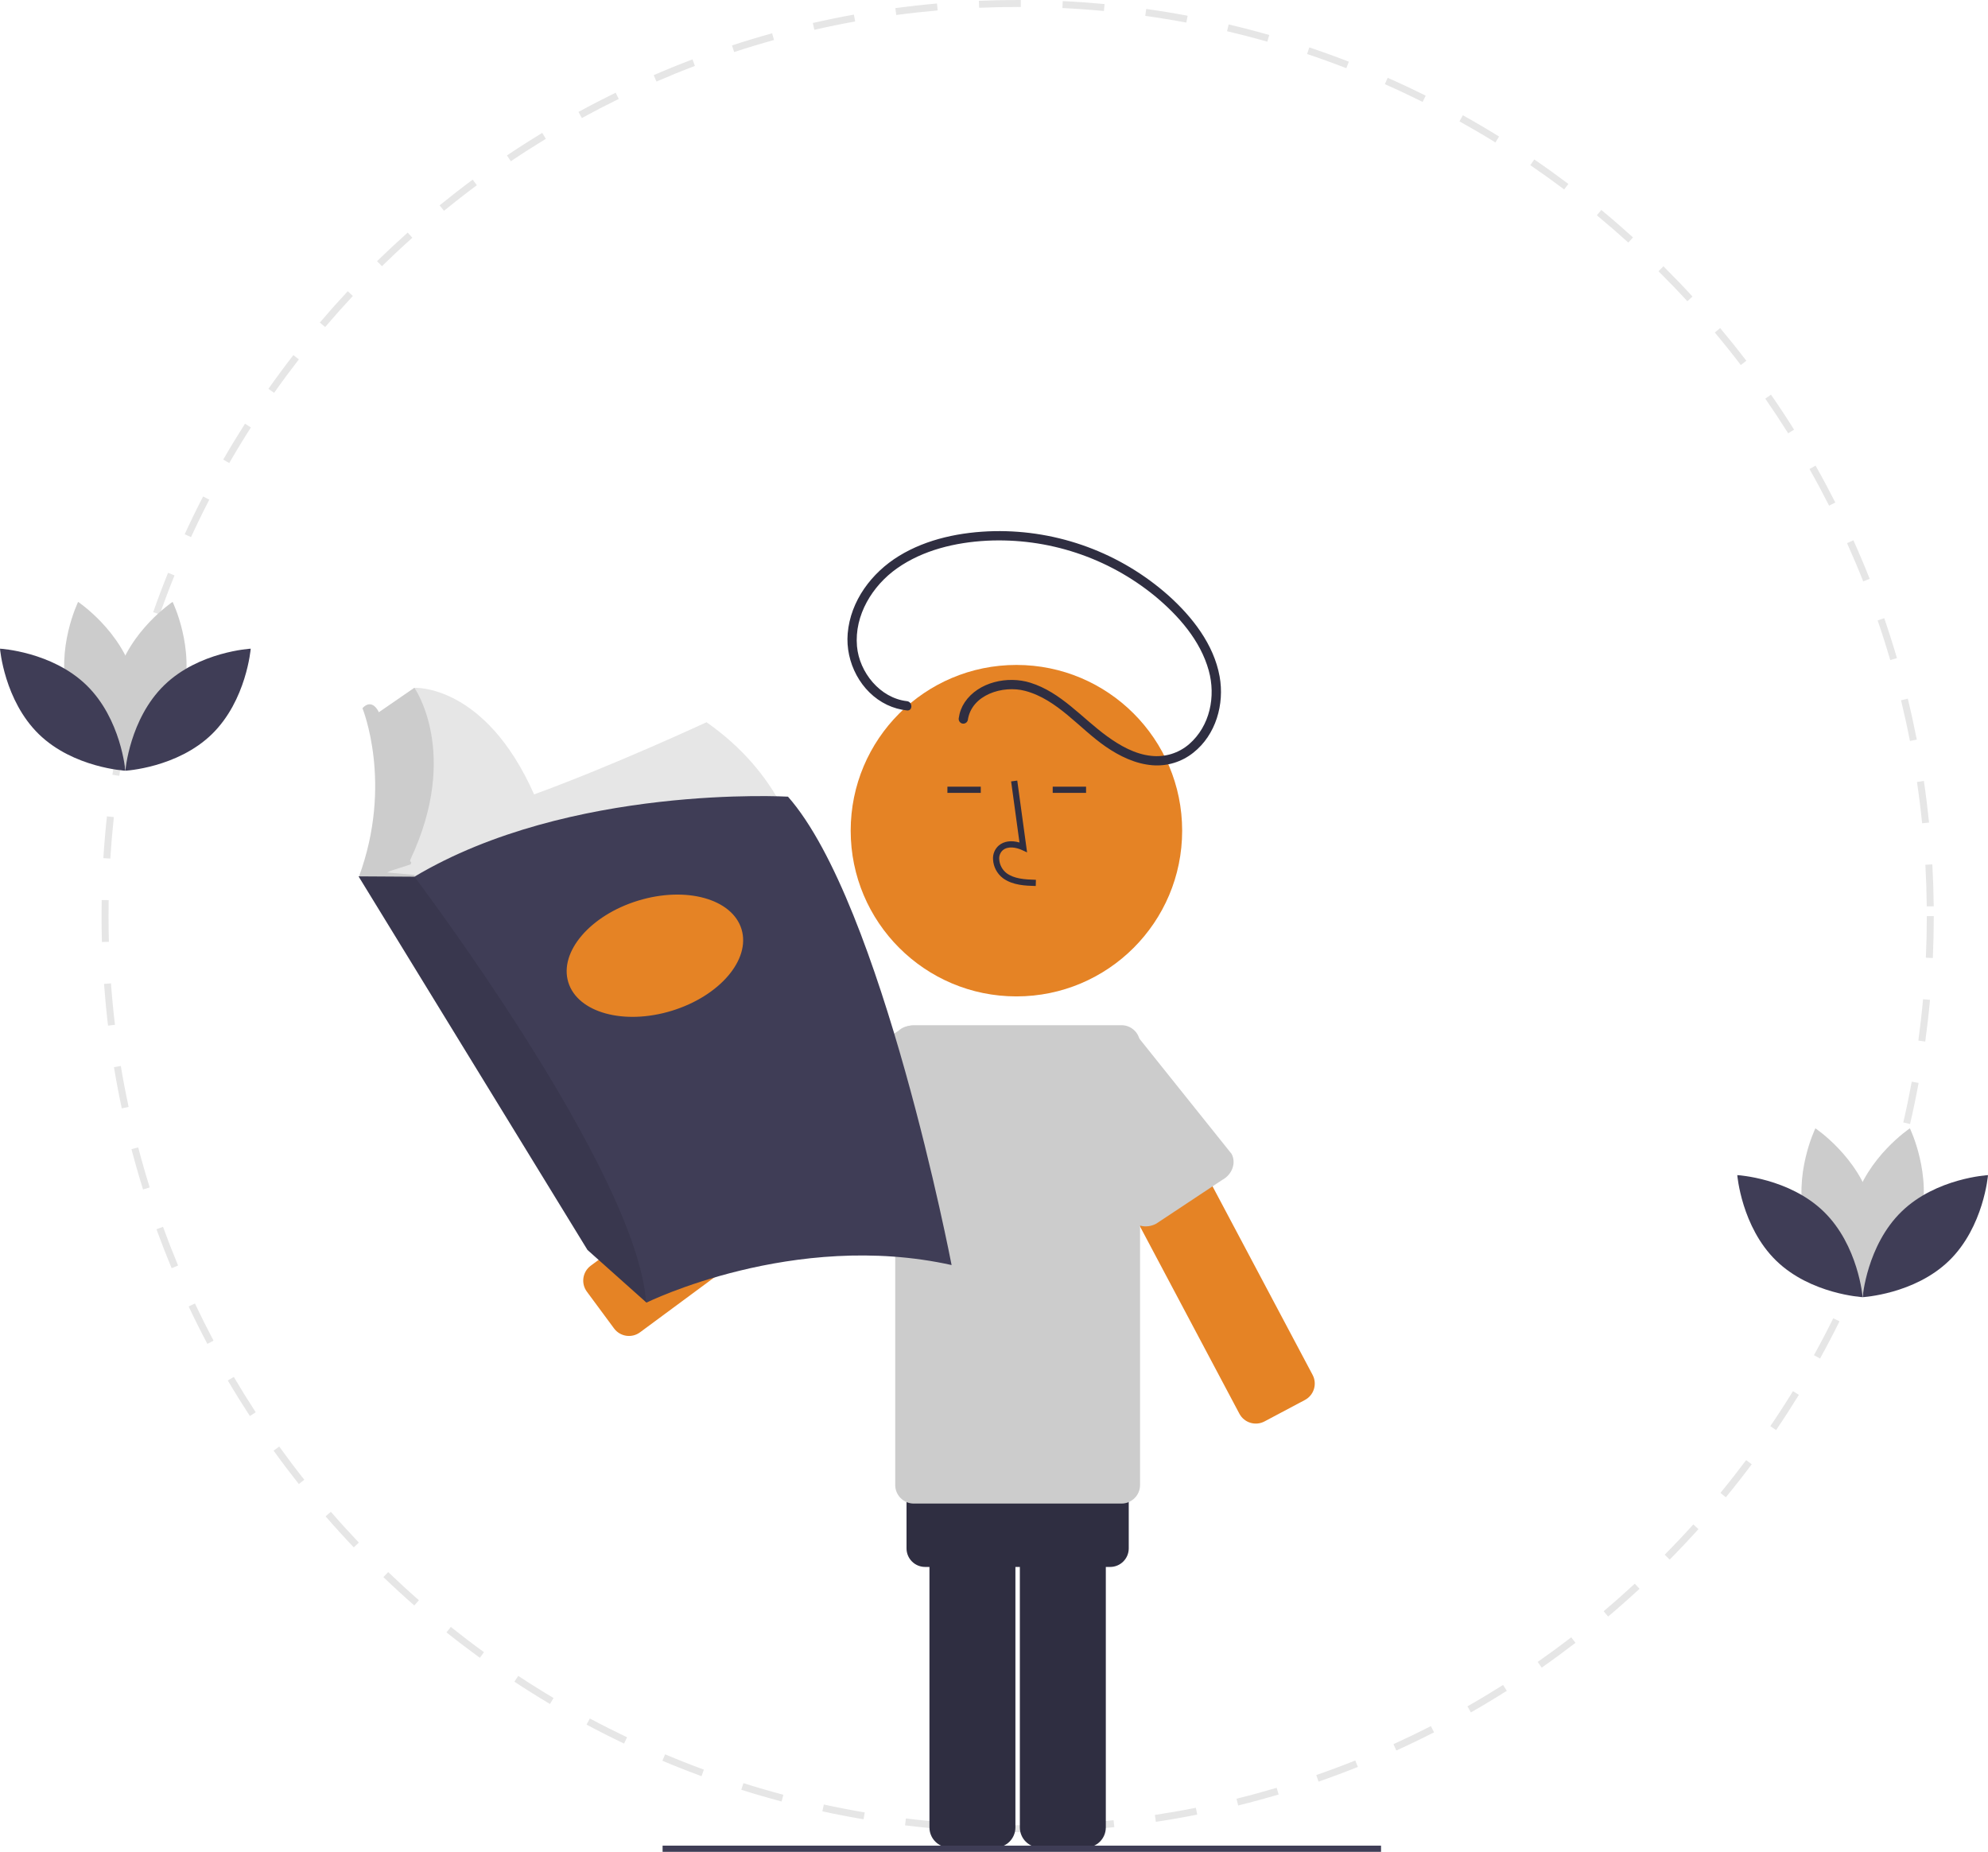
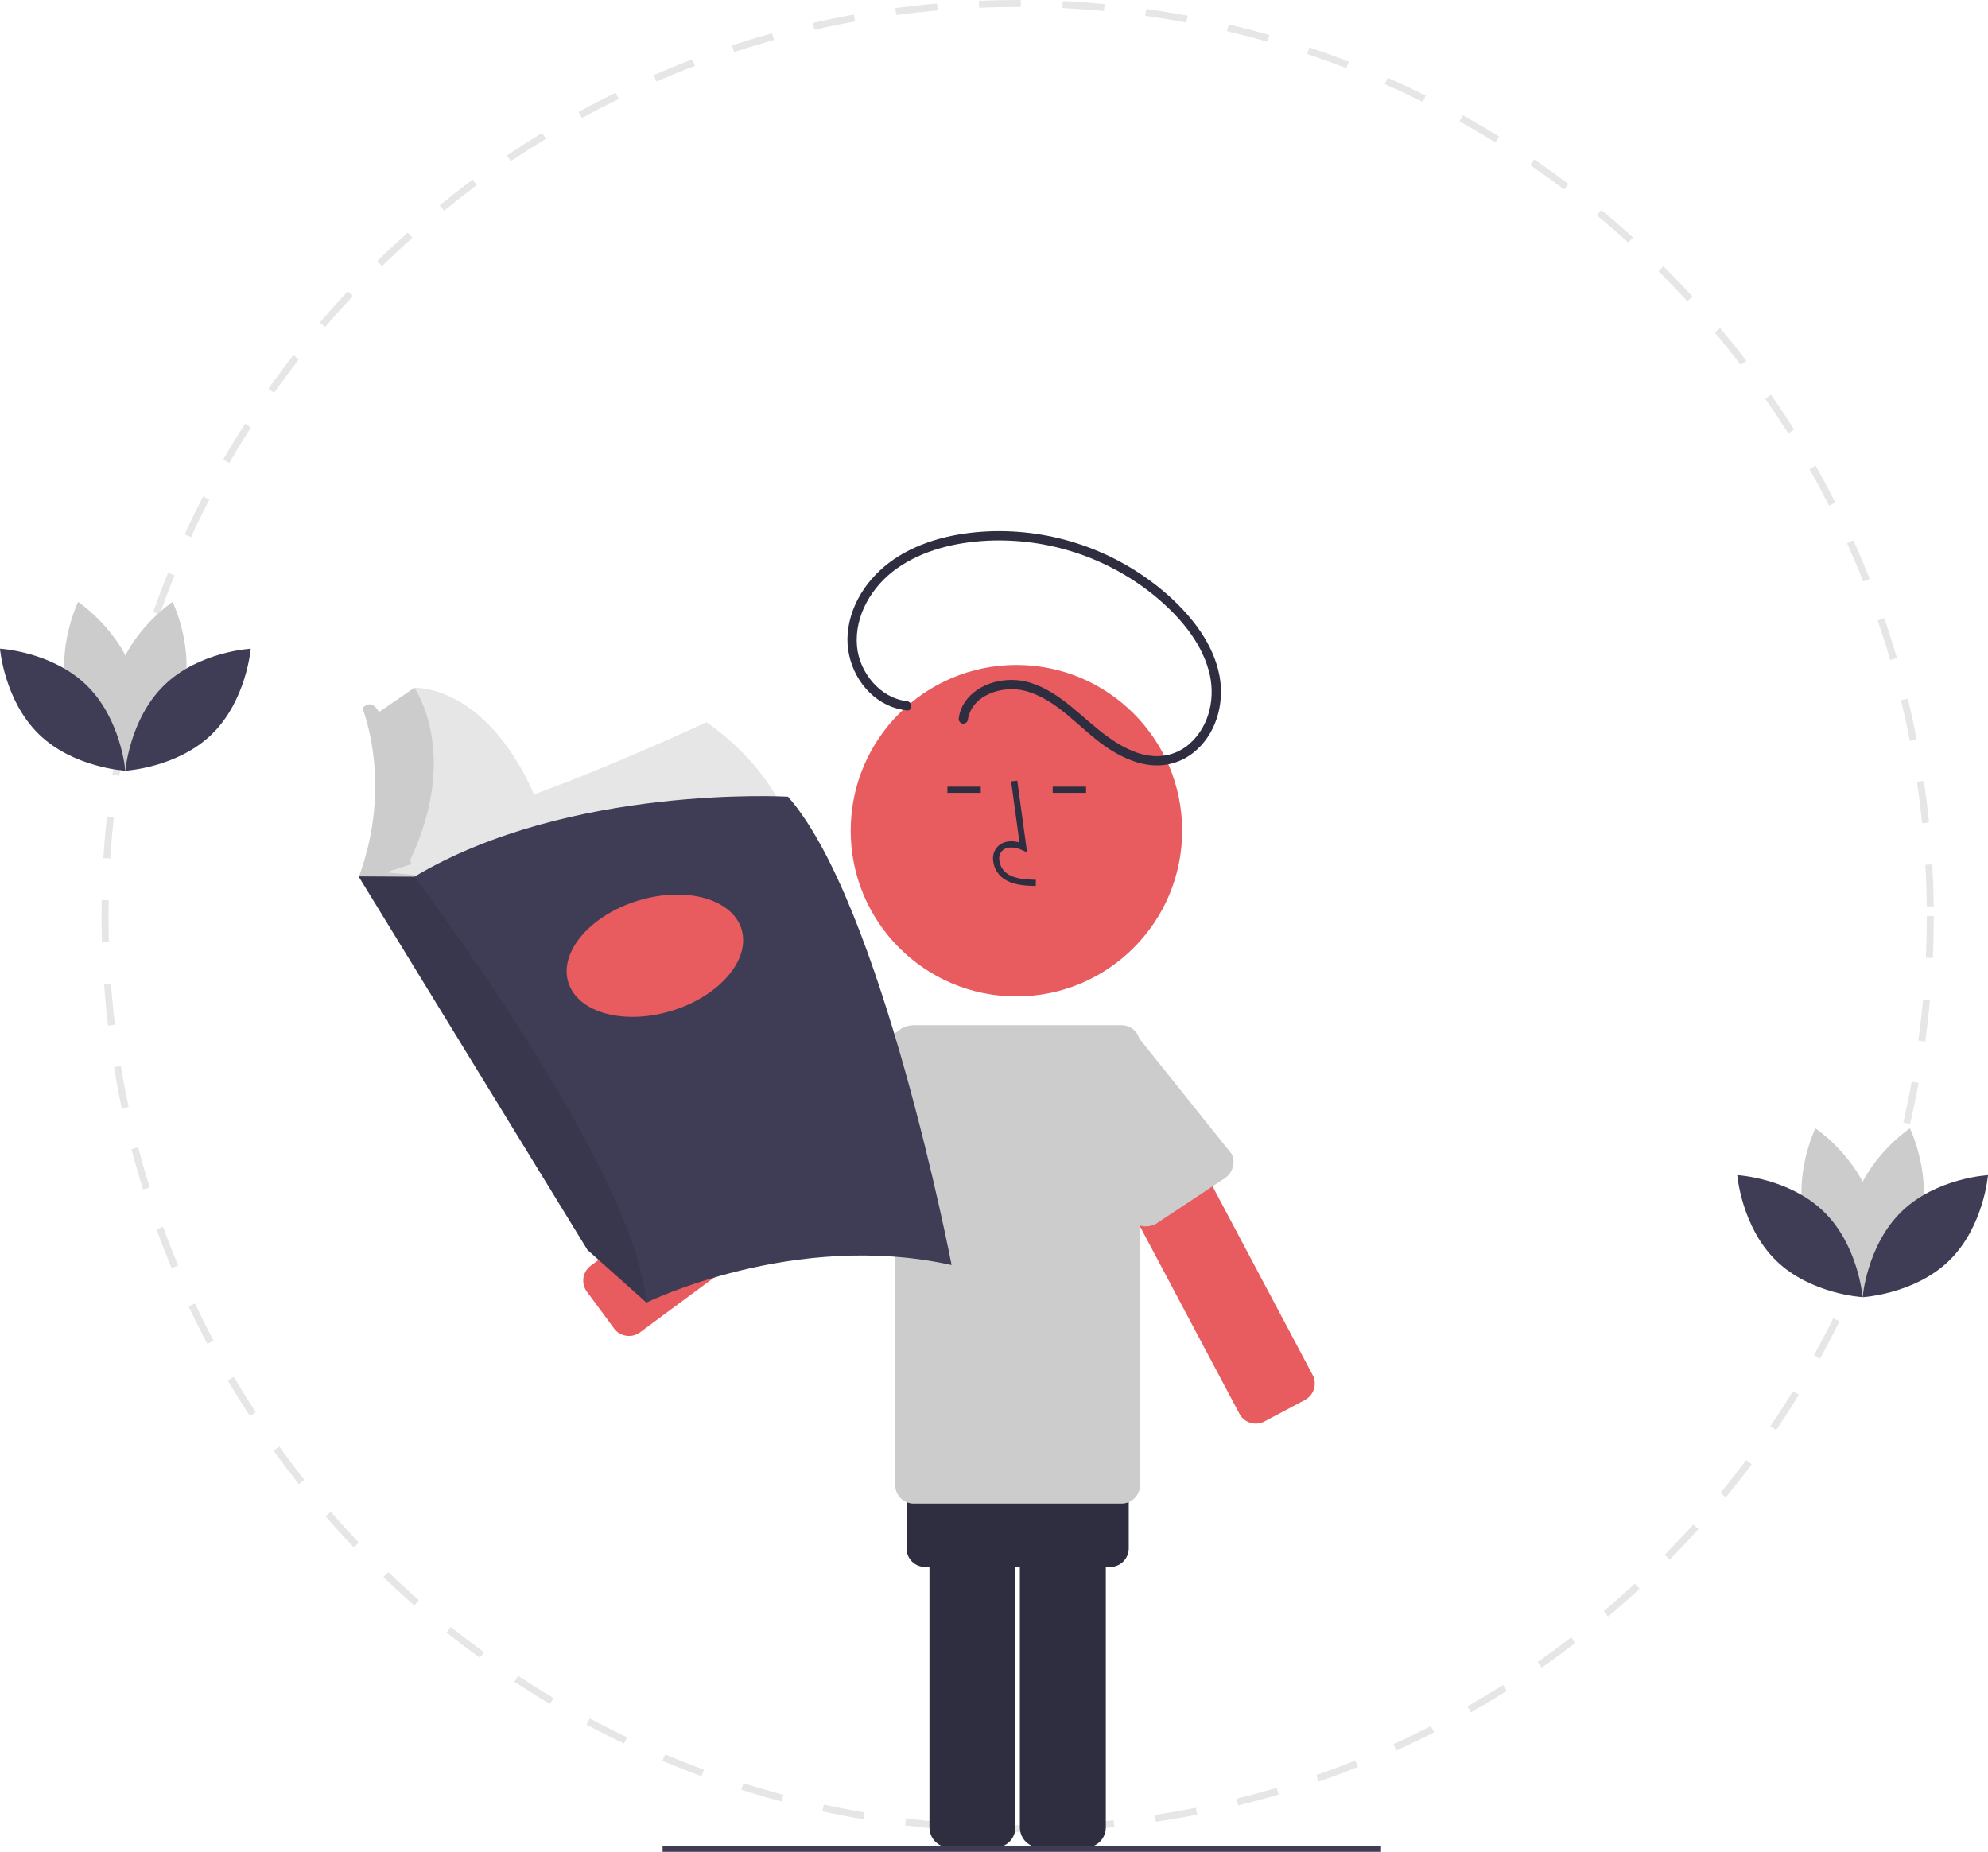
<svg xmlns="http://www.w3.org/2000/svg" id="ab52c5b6-5573-49f0-a2fe-42cb4f9f7e33" data-name="Layer 1" width="641.963" height="598" viewBox="0 0 641.963 598">
  <path d="M607.641,742.658c-3.121,0-6.273-.049-9.368-.146l.07-2.247c4.443.138,8.978.177,13.442.115l.031,2.25Q609.732,742.657,607.641,742.658Zm17.711-.522-.132-2.245c4.45-.263,8.957-.632,13.396-1.096l.235,2.236c-4.473.469-9.014.841-13.499,1.105Zm-40.601-.35c-4.487-.344-9.022-.794-13.478-1.341l.275-2.232c4.422.542,8.922.99,13.375,1.33Zm67.533-2.474-.337-2.223c4.421-.671,8.877-1.45,13.239-2.317l.438,2.206c-4.396.873-8.884,1.659-13.34,2.334Zm-94.412-.823c-4.433-.751-8.907-1.615-13.299-2.568l.477-2.199c4.358.947,8.798,1.804,13.197,2.548Zm120.973-4.456-.54-2.184c4.34-1.073,8.704-2.26,12.972-3.525l.639,2.157c-4.3,1.275-8.698,2.47-13.071,3.551Zm-147.438-1.29c-4.348-1.157-8.724-2.429-13.006-3.783l.678-2.144c4.249,1.343,8.592,2.606,12.906,3.752ZM704.808,726.33l-.738-2.124c4.211-1.464,8.447-3.047,12.592-4.706l.835,2.089c-4.175,1.671-8.444,3.266-12.688,4.741Zm-199.258-1.762c-4.223-1.552-8.472-3.227-12.629-4.978l.873-2.074c4.125,1.738,8.341,3.4,12.532,4.941Zm224.374-8.288-.931-2.048c4.045-1.838,8.11-3.8,12.083-5.831l1.024,2.004c-4.004,2.046-8.1,4.023-12.175,5.875ZM480.539,714.037c-4.059-1.934-8.134-3.992-12.109-6.116l1.06-1.984c3.946,2.108,7.989,4.15,12.017,6.07Zm273.455-10.061-1.114-1.953c3.879-2.213,7.751-4.54,11.506-6.916l1.202,1.9C761.804,699.402,757.903,701.748,753.994,703.976Zm-297.377-2.72c-3.861-2.297-7.728-4.719-11.492-7.198l1.238-1.878c3.735,2.461,7.572,4.864,11.404,7.143ZM776.854,689.514l-1.287-1.843c3.652-2.552,7.297-5.224,10.833-7.942l1.371,1.784C784.208,684.251,780.535,686.944,776.854,689.514Zm-342.875-3.168c-3.631-2.637-7.258-5.4-10.781-8.213l1.404-1.758c3.496,2.791,7.096,5.533,10.699,8.149Zm364.334-13.324-1.45-1.72c3.404-2.872,6.792-5.866,10.071-8.898L808.46,664.056C805.157,667.111,801.743,670.127,798.312,673.022Zm-385.509-3.583c-3.382-2.961-6.741-6.042-9.985-9.156l1.558-1.623c3.22,3.091,6.553,6.148,9.909,9.088Zm405.388-14.804-1.602-1.58c3.138-3.18,6.243-6.471,9.225-9.781l1.672,1.505c-3.005,3.336-6.133,6.651-9.295,9.855Zm-424.928-3.95c-3.103-3.262-6.167-6.635-9.107-10.022L385.855,639.188c2.918,3.362,5.959,6.708,9.038,9.945ZM836.324,634.51l-1.738-1.428c2.835-3.45,5.626-7.01,8.299-10.584l1.801,1.347C841.994,627.446,839.181,631.034,836.324,634.51Zm-460.808-4.271c-2.786-3.521-5.53-7.155-8.154-10.803l1.826-1.314c2.605,3.619,5.328,7.227,8.093,10.722Zm477.038-17.431-1.861-1.263c2.509-3.694,4.966-7.496,7.303-11.302l1.918,1.178C857.557,605.254,855.081,609.086,852.553,612.807Zm-492.843-4.532c-2.451-3.758-4.85-7.624-7.131-11.495l1.938-1.142c2.264,3.841,4.645,7.679,7.077,11.408Zm507.033-18.572-1.968-1.087c2.16-3.908,4.258-7.922,6.238-11.93l2.017.997C871.035,581.721,868.919,585.765,866.743,589.703Zm-520.761-4.73c-2.098-3.965-4.132-8.034-6.046-12.092l2.034-.96c1.9,4.027,3.918,8.065,6,12Zm532.775-19.59-2.061-.903c1.793-4.094,3.514-8.287,5.117-12.461l2.1.806c-1.615,4.207-3.35,8.432-5.156,12.558Zm-544.305-4.854c-1.725-4.139-3.376-8.374-4.908-12.587l2.115-.769c1.52,4.182,3.159,8.383,4.87,12.491ZM888.485,540.04l-2.135-.707c1.404-4.23,2.729-8.554,3.937-12.852l2.166.609c-1.218,4.331-2.554,8.689-3.968,12.951ZM325.21,535.11c-1.338-4.287-2.596-8.667-3.738-13.019l2.176-.571c1.133,4.319,2.381,8.666,3.709,12.92Zm570.607-21.141-2.191-.51c1.007-4.336,1.928-8.764,2.737-13.158l2.212.406c-.815,4.43-1.743,8.891-2.758,13.262ZM318.339,508.914c-.938-4.394-1.787-8.87-2.523-13.307l2.219-.369c.731,4.404,1.574,8.846,2.505,13.206ZM900.72,487.336l-2.23-.305c.605-4.406,1.116-8.899,1.519-13.354l2.241.202c-.406,4.491-.921,9.017-1.53,13.457Zm-586.814-5.136c-.531-4.453-.966-8.989-1.295-13.48l2.244-.165c.326,4.459.758,8.959,1.285,13.379Zm589.26-21.832-2.247-.101c.2-4.458.302-8.979.302-13.437h2.25c0,4.493-.102,9.048-.304,13.539ZM311.929,455.191c-.077-2.758-.116-5.572-.116-8.363q0-2.597.044-5.184l2.25.04q-.045,2.567-.044,5.144c.001,2.769.04,5.563.115,8.301Zm589.275-11.501c-.046-4.46-.195-8.981-.443-13.437l2.245-.125c.249,4.49.4,9.045.447,13.539Zm-586.563-15.436-2.245-.141c.281-4.495.668-9.035,1.151-13.494l2.236.242C315.304,419.288,314.92,423.793,314.641,428.254ZM899.709,416.854c-.449-4.435-1.008-8.922-1.661-13.338l2.226-.328c.657,4.449,1.22,8.971,1.674,13.439Zm-582.175-15.318-2.223-.344c.689-4.45,1.49-8.936,2.38-13.334l2.205.446C319.013,392.669,318.218,397.121,317.535,401.536Zm578.243-11.266c-.858-4.388-1.826-8.806-2.878-13.129l2.186-.532c1.06,4.356,2.035,8.808,2.9,13.229ZM322.863,375.197l-2.182-.547c1.092-4.357,2.302-8.75,3.596-13.059l2.154.647C325.148,366.513,323.947,370.873,322.863,375.197ZM889.42,364.158c-1.254-4.283-2.625-8.592-4.074-12.808l2.127-.732c1.461,4.248,2.843,8.591,4.107,12.907Zm-558.812-14.735-2.122-.746c1.495-4.253,3.109-8.526,4.798-12.7l2.086.844c-1.676,4.142-3.278,8.383-4.761,12.603ZM880.684,338.743c-1.641-4.14-3.399-8.295-5.224-12.35l2.052-.924c1.84,4.086,3.611,8.273,5.264,12.444ZM340.704,324.455l-2.044-.939c1.879-4.092,3.879-8.195,5.944-12.196l1.999,1.031C344.553,316.322,342.569,320.394,340.704,324.455Zm528.97-10.164c-2.013-3.971-4.147-7.951-6.34-11.827l1.957-1.108c2.211,3.906,4.36,7.916,6.389,11.918Zm-516.622-13.756-1.95-1.123c2.244-3.897,4.611-7.797,7.035-11.593l1.896,1.211c-2.405,3.767-4.754,7.638-6.981,11.505Zm503.406-9.601c-2.377-3.784-4.866-7.554-7.398-11.205l1.848-1.282c2.552,3.679,5.061,7.478,7.455,11.291ZM367.532,277.86l-1.839-1.296c2.593-3.678,5.305-7.344,8.061-10.897l1.777,1.379C372.797,270.572,370.105,274.21,367.532,277.86Zm473.623-8.99c-2.711-3.551-5.534-7.081-8.393-10.491l1.725-1.445c2.88,3.437,5.725,6.993,8.457,10.571ZM384.014,256.611l-1.712-1.459c2.91-3.418,5.944-6.821,9.016-10.113l1.644,1.535C389.913,249.841,386.903,253.218,384.014,256.611Zm439.885-8.333c-3.022-3.289-6.157-6.55-9.316-9.689L816.169,236.993c3.183,3.164,6.341,6.449,9.386,9.763Zm-421.545-11.32-1.573-1.608c3.217-3.147,6.546-6.258,9.893-9.247l1.498,1.678C408.85,230.747,405.547,233.834,402.354,236.958Zm402.482-7.626c-3.312-3.004-6.731-5.966-10.163-8.805l1.435-1.733c3.457,2.86,6.903,5.845,10.24,8.872ZM422.396,219.06l-1.42-1.744c3.479-2.833,7.075-5.628,10.688-8.306l1.34,1.807C429.418,213.475,425.849,216.248,422.396,219.06Zm361.723-6.869c-3.573-2.691-7.25-5.331-10.927-7.847l1.27-1.856c3.706,2.535,7.41,5.195,11.011,7.906ZM443.973,203.068l-1.256-1.866c3.724-2.506,7.557-4.959,11.395-7.294l1.169,1.922C451.473,198.147,447.669,200.582,443.973,203.068Zm317.942-6.064c-3.802-2.353-7.706-4.646-11.603-6.818l1.094-1.965c3.928,2.188,7.862,4.5,11.693,6.87Zm-295.009-7.885-1.08-1.974c3.94-2.156,7.979-4.247,12.006-6.217l.989,2.021c-3.996,1.955-8.005,4.03-11.915,6.17Zm271.499-5.212c-4.003-1.994-8.103-3.921-12.187-5.726l.91-2.057c4.116,1.819,8.248,3.761,12.282,5.77Zm-247.403-6.574-.894-2.064c4.117-1.784,8.329-3.496,12.517-5.087l.799,2.104C499.266,173.864,495.087,175.562,491.001,177.333Zm222.773-4.313c-4.165-1.615-8.428-3.156-12.672-4.58l.716-2.133c4.275,1.435,8.571,2.988,12.769,4.616Zm-197.68-5.215-.701-2.138c4.275-1.402,8.637-2.721,12.964-3.921l.601,2.167C524.665,165.104,520.337,166.413,516.095,167.804Zm172.17-3.345c-4.291-1.223-8.667-2.362-13.007-3.385l.516-2.189c4.374,1.031,8.783,2.179,13.108,3.411Zm-146.274-3.842-.501-2.193c4.383-1.001,8.848-1.914,13.269-2.711l.4,2.213C550.77,158.719,546.34,159.624,541.99,160.618Zm120.117-2.325c-4.381-.822-8.843-1.554-13.263-2.174l.312-2.228c4.454.626,8.951,1.363,13.366,2.191Zm-93.67-2.448-.298-2.23c4.453-.594,8.982-1.094,13.461-1.484l.196,2.241C577.351,154.759,572.858,155.255,568.437,155.845Zm67.058-1.291c-4.431-.417-8.941-.739-13.407-.955l.11-2.247c4.498.218,9.043.542,13.508.963Zm-40.285-1.045-.094-2.247c4.135-.172,8.348-.26,12.526-.261l1.018.002-.007,2.25-1.012-.002C603.496,153.251,599.313,153.338,595.21,153.509Z" transform="translate(-279.0186 -151)" fill="#e6e6e6" />
  <path d="M608.349,741.121V618.107a6.508,6.508,0,0,1,6.5-6.5h14.76a6.508,6.508,0,0,1,6.5,6.5V741.121a6.508,6.508,0,0,1-6.5,6.5H614.849A6.508,6.508,0,0,1,608.349,741.121Z" transform="translate(-279.0186 -151)" fill="#2f2e41" />
  <path d="M579.156,741.121V618.107a6.508,6.508,0,0,1,6.5-6.5H600.416a6.508,6.508,0,0,1,6.5,6.5V741.121a6.508,6.508,0,0,1-6.5,6.5H585.656A6.508,6.508,0,0,1,579.156,741.121Z" transform="translate(-279.0186 -151)" fill="#2f2e41" />
  <rect x="292.734" y="426.494" width="71.76" height="79.506" rx="6" fill="#2f2e41" />
  <path d="M507.168,384.226s-30.159,14.01-55.68,23.302c-15.837-35.751-38.653-34.413-38.653-34.413l-13.832,9.524,2.494,14.286-.68,23.356-3.628,12.245,5.206.941,2.941.533.443-.401a30.219,30.219,0,0,0-.881,8.904l130.841-20.408S531.204,401.006,507.168,384.226Z" transform="translate(-279.0186 -151)" fill="#e6e6e6" />
-   <rect x="513.827" y="466.41" width="26.76" height="135.014" rx="6" transform="translate(132.1563 1124.235) rotate(-126.4665)" fill="#e58325" />
-   <rect x="648.848" y="479.41" width="26.76" height="135.014" rx="6" transform="translate(-458.1276 223.2418) rotate(-27.95414)" fill="#e58325" />
+   <rect x="513.827" y="466.41" width="26.76" height="135.014" rx="6" transform="translate(132.1563 1124.235) rotate(-126.4665)" fill="#E85C60" />
+   <rect x="648.848" y="479.41" width="26.76" height="135.014" rx="6" transform="translate(-458.1276 223.2418) rotate(-27.95414)" fill="#E85C60" />
  <path d="M673.651,532.053l-21.293,14.116c-3.254,1.727-7.151.754-8.704-2.173l-23.515-44.311c-1.553-2.927-.175-6.7,3.079-8.426l14.493-7.691c3.254-1.727,7.151-.754,8.704,2.173l30.315,37.887C678.283,526.553,676.904,530.326,673.651,532.053Z" transform="translate(-279.0186 -151)" fill="#ccc" />
  <path d="M528.551,519.072l13.839,18.379a6,6,0,0,0,8.481.269l36.576-34.331a6,6,0,0,0,.269-8.481L577.615,484.146a6,6,0,0,0-8.481-.269L528.819,510.591A6,6,0,0,0,528.551,519.072Z" transform="translate(-279.0186 -151)" fill="#ccc" />
  <rect x="289.083" y="331.059" width="79.062" height="154.476" rx="6" fill="#ccc" />
-   <circle cx="328.222" cy="268.242" r="53.519" fill="#e58325" />
+   <circle cx="328.222" cy="268.242" r="53.519" fill="#E85C60" />
  <path d="M613.479,437.111c-3.307-.093-7.422-.208-10.589-2.522a8.131,8.131,0,0,1-3.2-6.073,5.47,5.47,0,0,1,1.86-4.492c1.654-1.398,4.072-1.729,6.678-.961l-2.699-19.727,1.982-.271,3.172,23.19-1.654-.759c-1.917-.881-4.551-1.328-6.188.055a3.514,3.514,0,0,0-1.152,2.895,6.146,6.146,0,0,0,2.381,4.528c2.464,1.801,5.745,2.034,9.466,2.138Z" transform="translate(-279.0186 -151)" fill="#2f2e41" />
  <rect x="305.939" y="254.037" width="10.771" height="2" fill="#2f2e41" />
  <rect x="339.939" y="254.037" width="10.771" height="2" fill="#2f2e41" />
  <path d="M571.885,377.419c-8.674-.989-15.392-9.3-16.13-17.733-.878-10.032,4.965-19.56,12.98-25.19,8.382-5.887,18.826-8.346,28.93-8.887A79.51,79.51,0,0,1,652.013,343.523c7.571,6.288,14.643,14.299,17.323,23.974,2.328,8.403.433,17.922-6.325,23.807a15.976,15.976,0,0,1-12.26,3.775c-5.244-.544-10.082-3.302-14.27-6.347-8.147-5.923-14.835-14.175-24.76-17.271-7.278-2.27-16.722-.272-21.169,6.309a11.979,11.979,0,0,0-1.913,5.019,1.553,1.553,0,0,0,1.048,1.845,1.509,1.509,0,0,0,1.845-1.048c1.168-8.289,11.36-11.383,18.513-9.489,10.429,2.76,17.429,12.066,25.985,17.979,4.499,3.109,9.615,5.594,15.132,6.04a18.791,18.791,0,0,0,13.203-4.056c7.31-5.772,10.105-15.699,8.489-24.637-1.872-10.35-8.838-19.221-16.482-26.089a82.447,82.447,0,0,0-56.344-20.814c-10.574.243-21.606,2.426-30.715,8.014-8.836,5.421-15.665,14.49-16.558,25.032-.786,9.279,4.193,18.984,12.738,23.049a19.949,19.949,0,0,0,6.392,1.804c1.915.218,1.899-2.783,0-3Z" transform="translate(-279.0186 -151)" fill="#2f2e41" />
  <path d="M405.238,432.186l6.349-2.041c.68-1.304-.565-.467.029-1.735,16.064-34.271,1.218-55.296,1.218-55.296L401.35,381.022c-.028-.065-.051-.132-.08-.198 0,0-2.041-4.535-5.215-1.134,0,0,9.977,24.264-1.134,54.423l12.925,5.896,4.989-5.896.113-.567-8.928-.812Z" transform="translate(-279.0186 -151)" fill="#ccc" />
  <path d="M586.307,559.512c-51.021-11.338-98.528,12.132-98.528,12.132l-.129-.116L468.731,554.637,394.807,434l18.028.113c50.114-29.932,120.637-25.851,120.637-25.851C563.858,442.73,586.307,559.512,586.307,559.512Z" transform="translate(-279.0186 -151)" fill="#3f3d56" />
  <path d="M487.65,571.529,468.731,554.637,394.807,434l18.028.113S484.686,529.011,487.65,571.529Z" transform="translate(-279.0186 -151)" opacity="0.1" style="isolation:isolate" />
-   <ellipse cx="490.501" cy="459.624" rx="29.252" ry="18.594" transform="translate(-392.2349 13.03807) rotate(-17.05185)" fill="#e58325" />
+   <ellipse cx="490.501" cy="459.624" rx="29.252" ry="18.594" transform="translate(-392.2349 13.03807) rotate(-17.05185)" fill="#E85C60" />
  <path d="M338.03,375.508c-4.074,15.059-18.028,24.386-18.028,24.386s-7.349-15.089-3.275-30.149,18.028-24.386,18.028-24.386S342.104,360.449,338.03,375.508Z" transform="translate(-279.0186 -151)" fill="#ccc" />
  <path d="M300.97,375.508c4.074,15.059,18.028,24.386,18.028,24.386s7.349-15.089,3.275-30.149-18.028-24.386-18.028-24.386S296.896,360.449,300.97,375.508Z" transform="translate(-279.0186 -151)" fill="#ccc" />
  <path d="M306.956,372.271c11.179,10.882,12.544,27.61,12.544,27.61s-16.759-.915-27.937-11.797-12.544-27.61-12.544-27.61S295.777,361.389,306.956,372.271Z" transform="translate(-279.0186 -151)" fill="#3f3d56" />
  <path d="M332.044,372.271c-11.179,10.882-12.544,27.61-12.544,27.61s16.759-.915,27.937-11.797,12.544-27.61,12.544-27.61S343.223,361.389,332.044,372.271Z" transform="translate(-279.0186 -151)" fill="#3f3d56" />
  <path d="M899.03,545.508c-4.074,15.059-18.028,24.386-18.028,24.386s-7.349-15.089-3.275-30.149,18.028-24.386,18.028-24.386S903.104,530.449,899.03,545.508Z" transform="translate(-279.0186 -151)" fill="#ccc" />
  <path d="M861.97,545.508c4.074,15.059,18.028,24.386,18.028,24.386s7.349-15.089,3.275-30.149-18.028-24.386-18.028-24.386S857.896,530.449,861.97,545.508Z" transform="translate(-279.0186 -151)" fill="#ccc" />
  <path d="M867.956,542.271c11.179,10.882,12.544,27.61,12.544,27.61s-16.759-.915-27.937-11.797-12.544-27.61-12.544-27.61S856.777,531.389,867.956,542.271Z" transform="translate(-279.0186 -151)" fill="#3f3d56" />
  <path d="M893.044,542.271c-11.179,10.882-12.544,27.61-12.544,27.61s16.759-.915,27.937-11.797,12.544-27.61,12.544-27.61S904.223,531.389,893.044,542.271Z" transform="translate(-279.0186 -151)" fill="#3f3d56" />
  <rect x="213.963" y="596" width="232" height="2" fill="#3f3d56" />
</svg>
